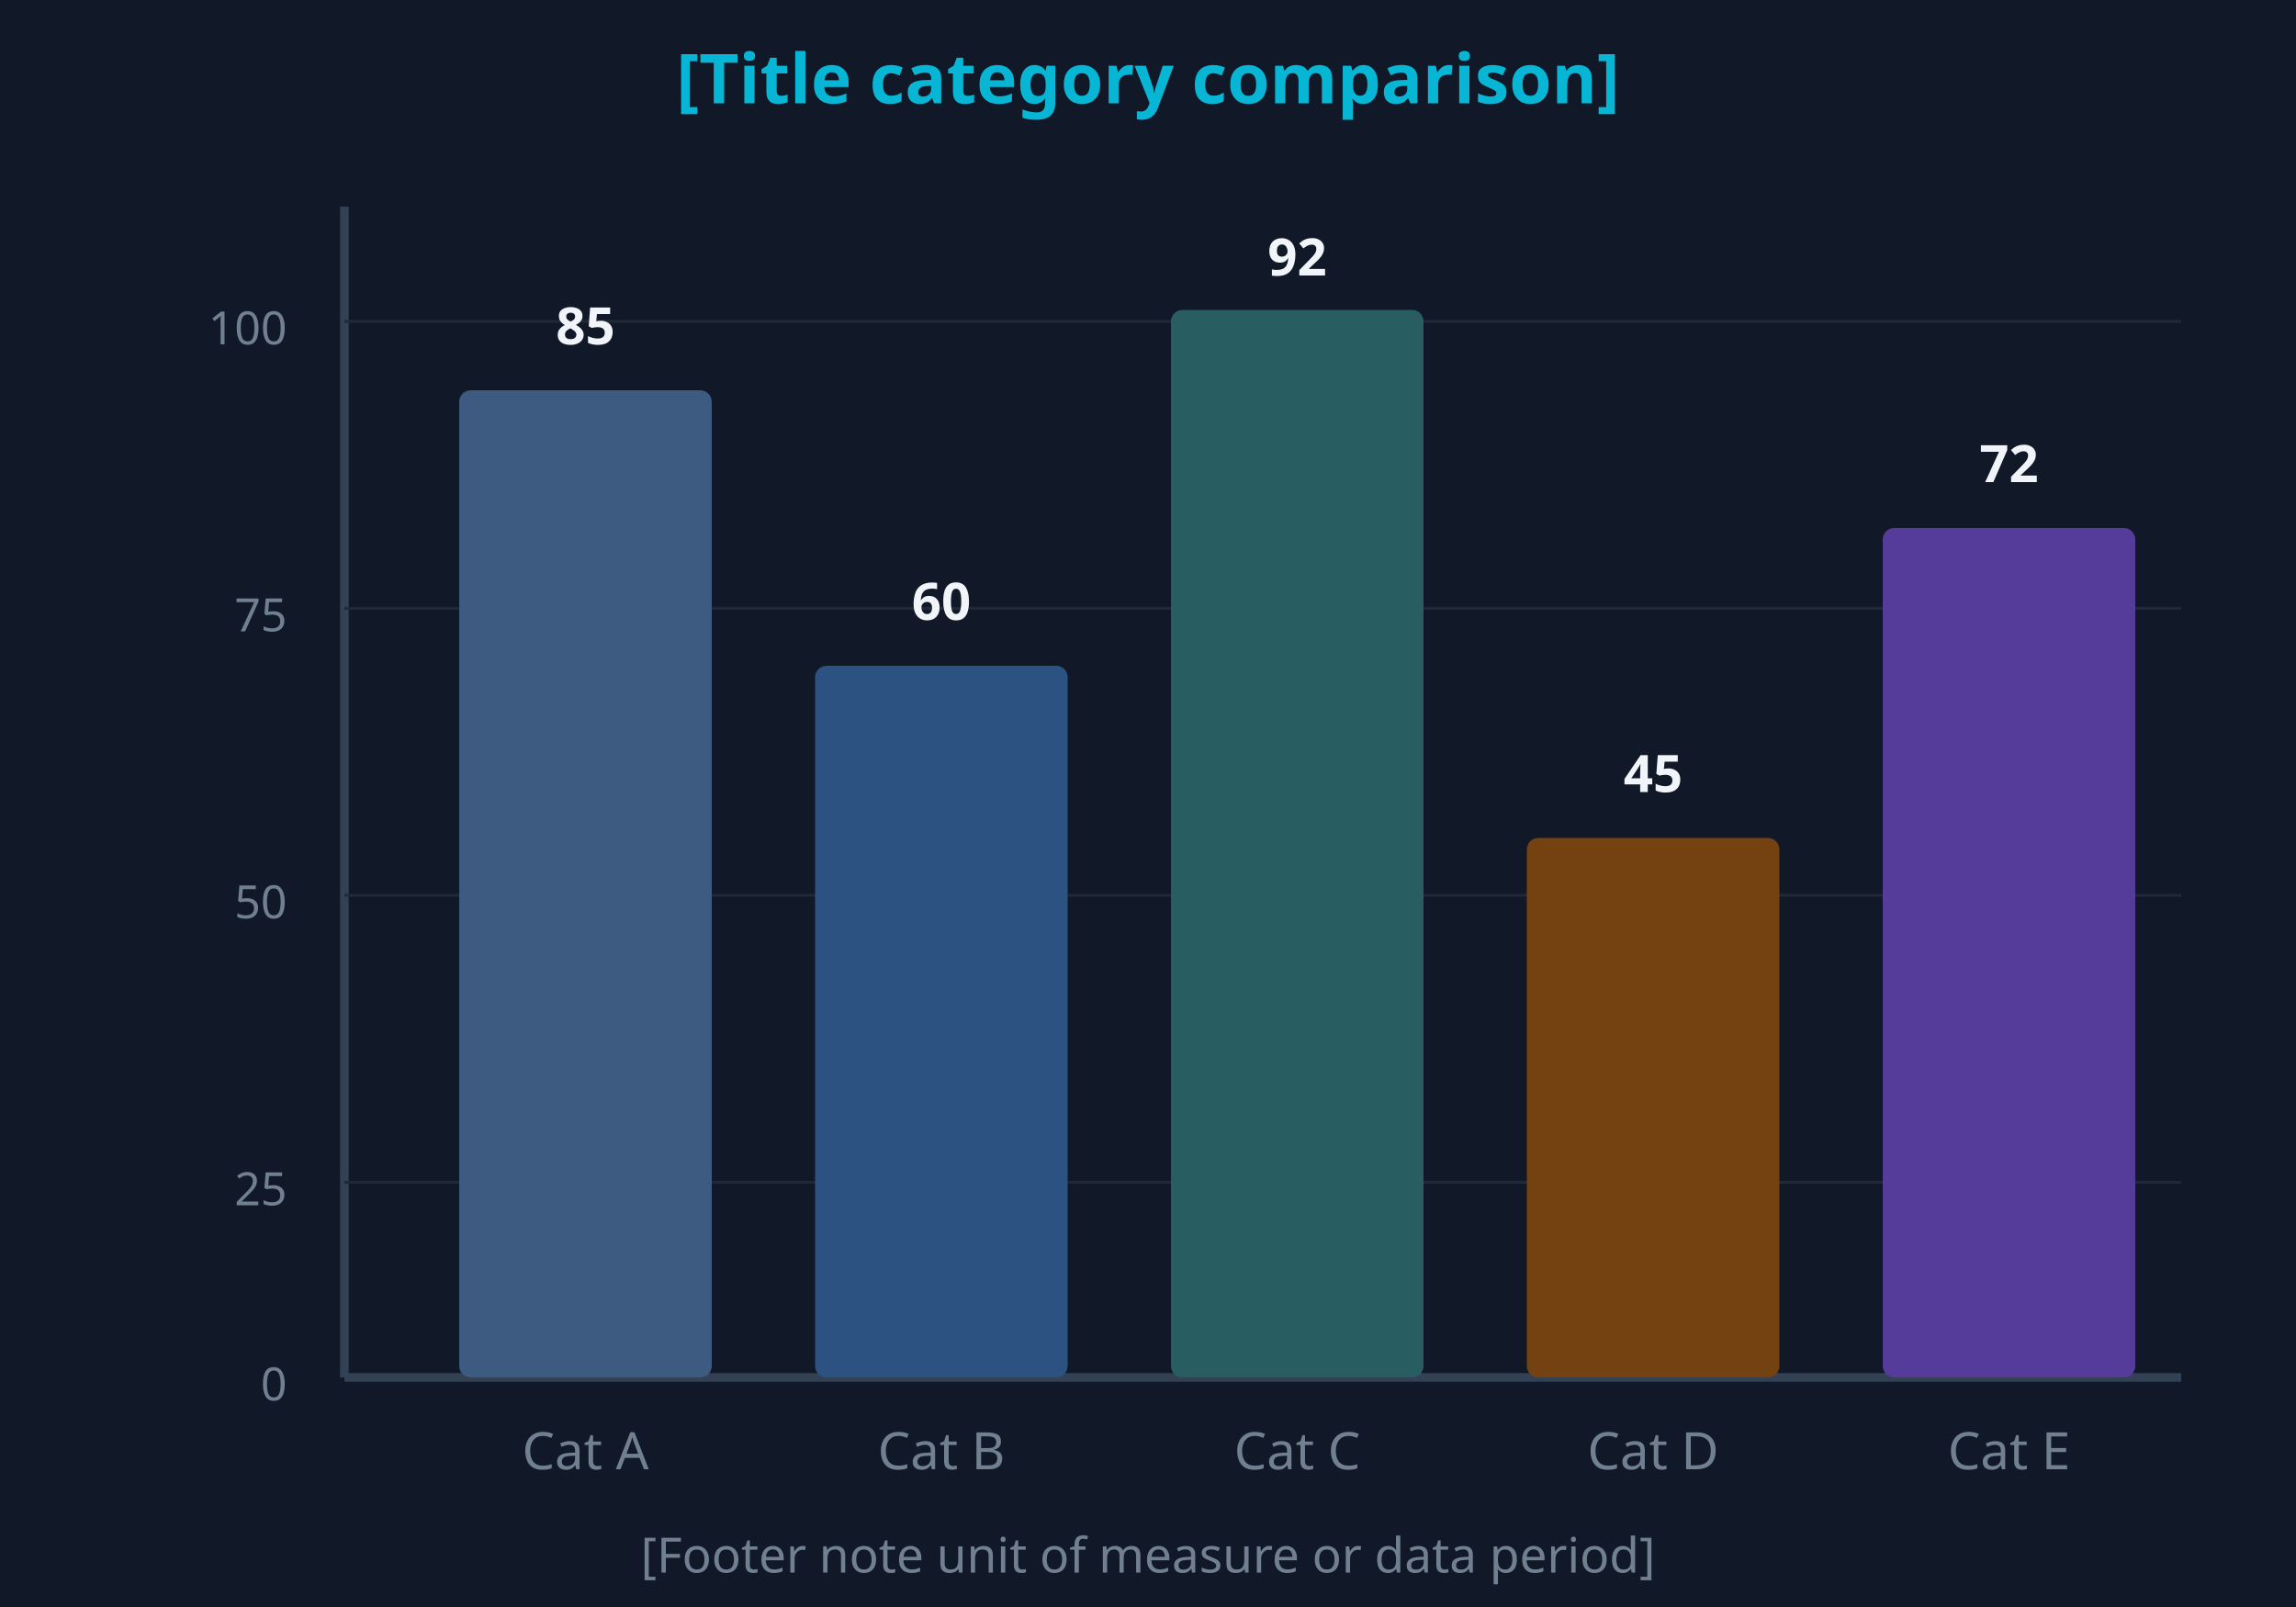
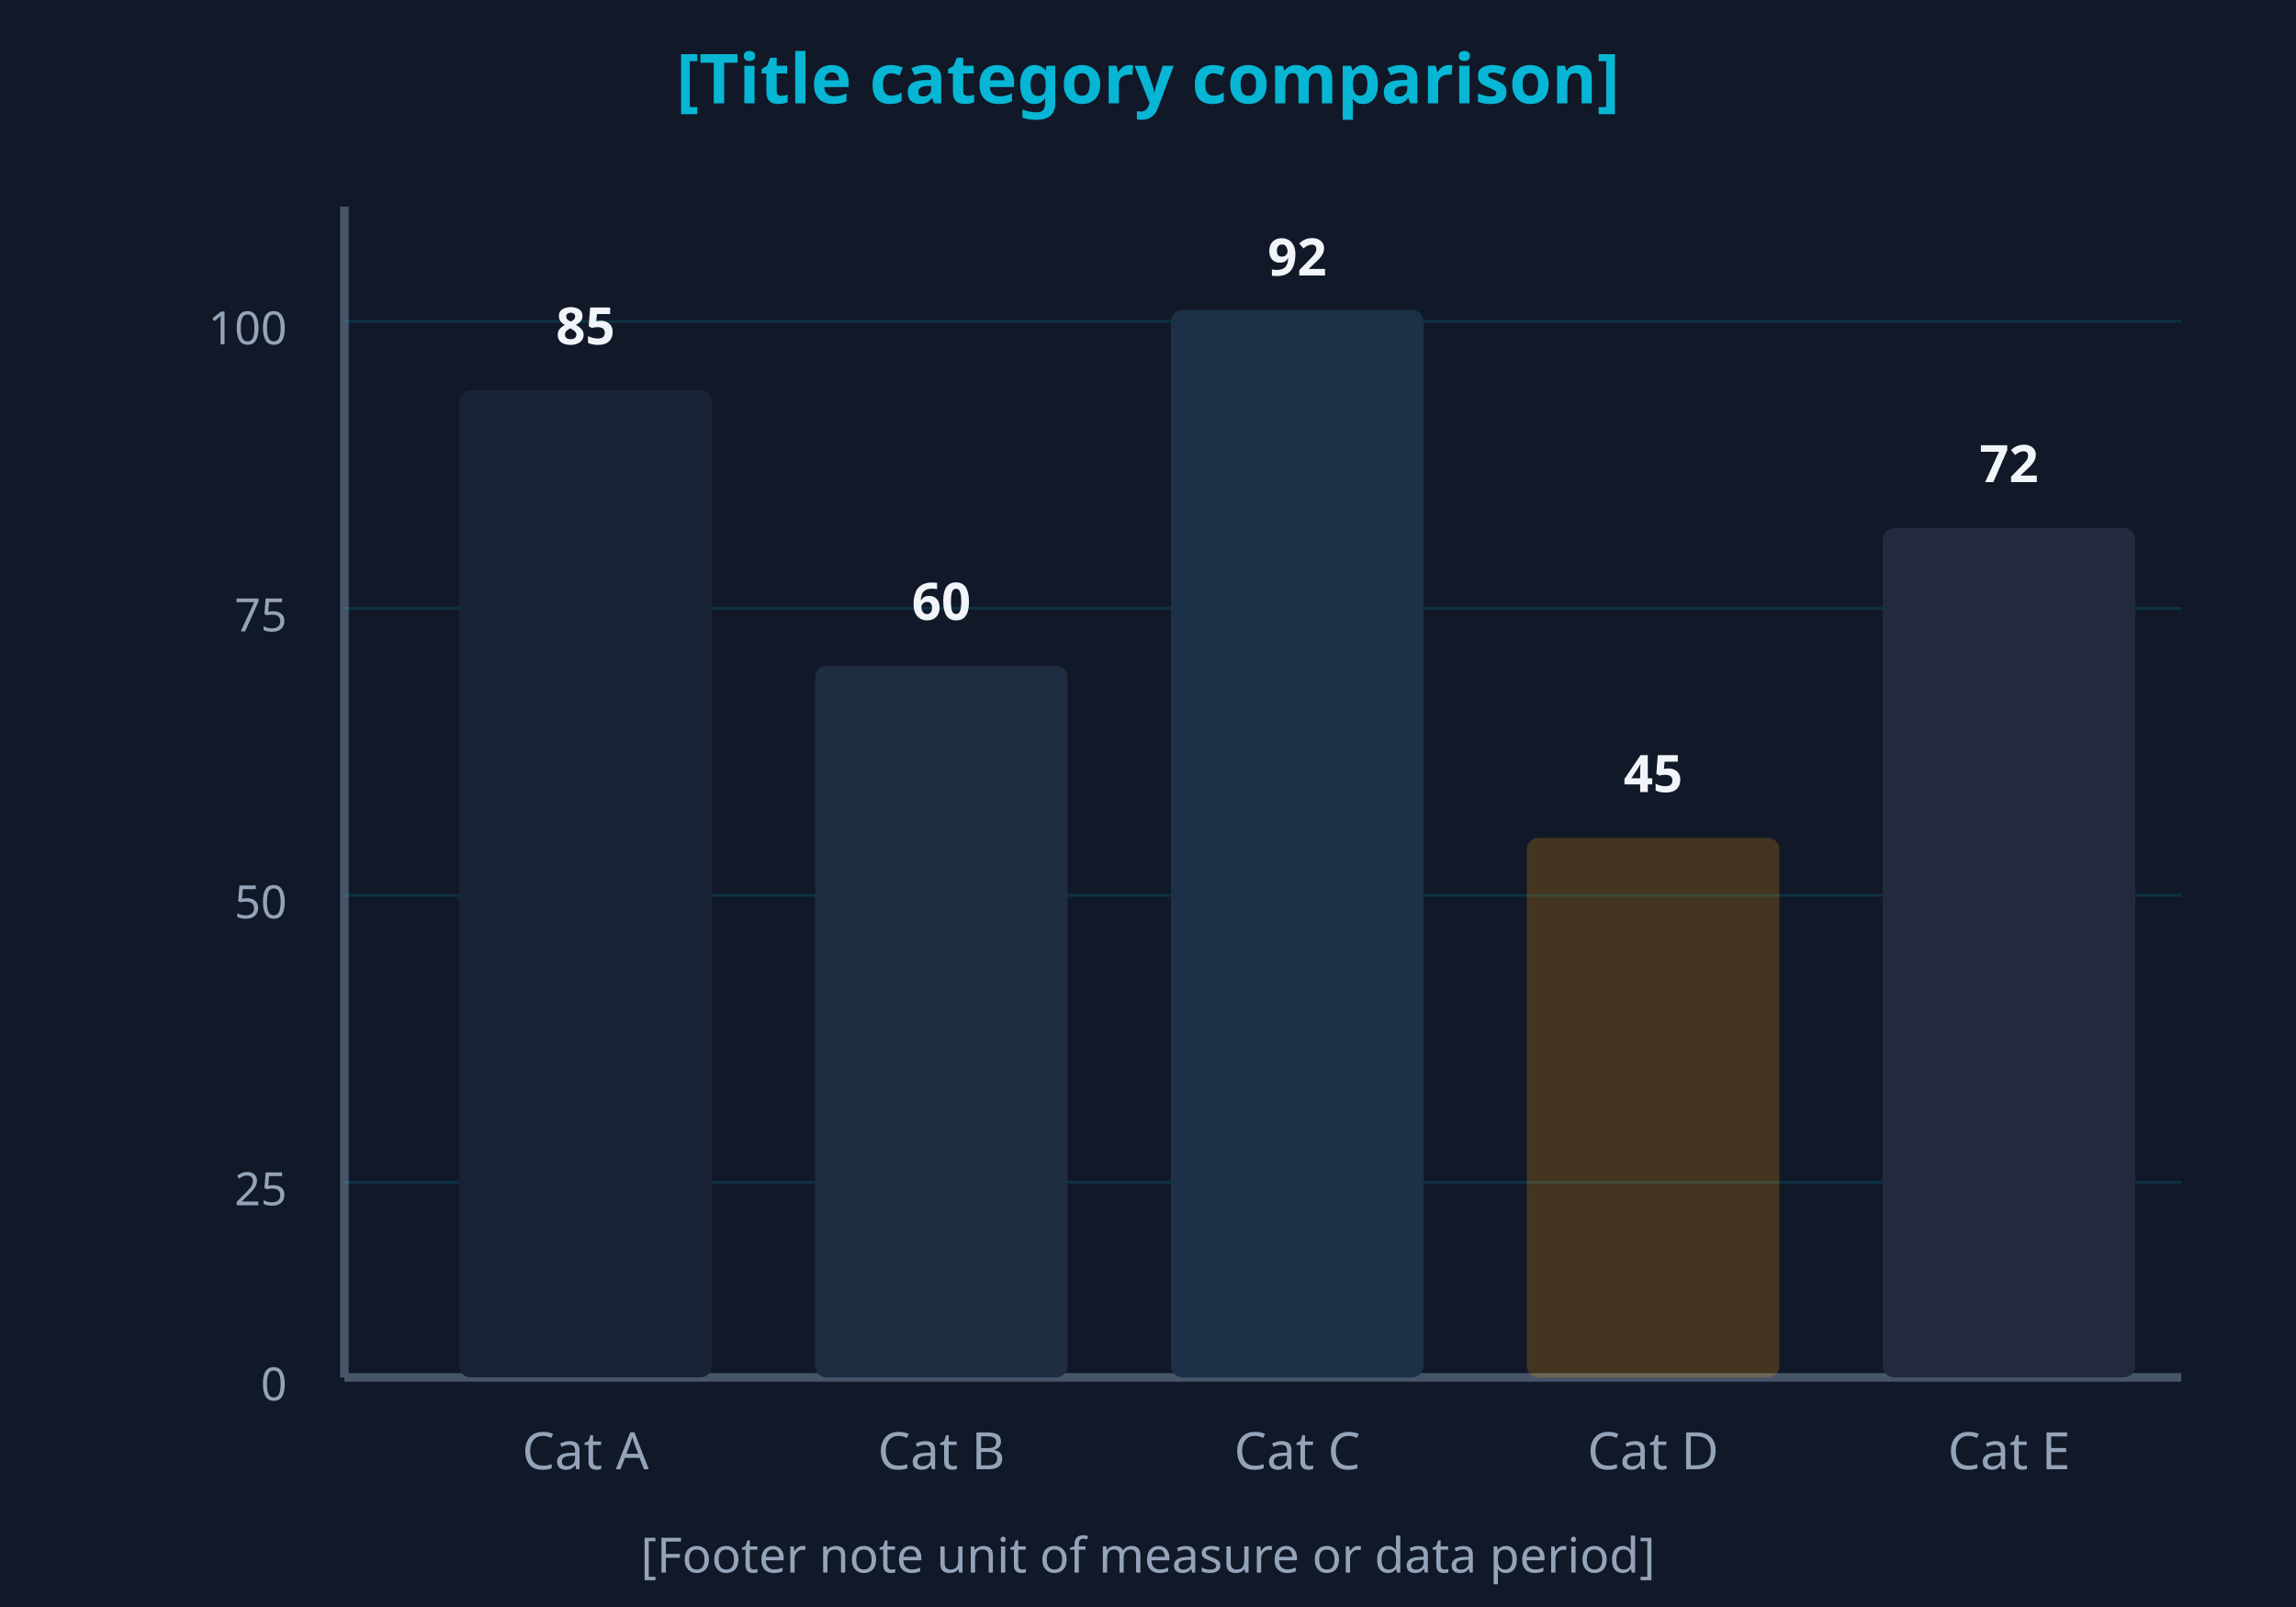
<svg xmlns="http://www.w3.org/2000/svg" viewBox="0 0 400 280" width="400" height="280" role="img" aria-labelledby="title desc">
  <rect width="100%" height="100%" fill="#111827" />
  <g font-family="system-ui, Segoe UI, sans-serif">
    <text x="200" y="18" text-anchor="middle" font-weight="700" font-size="12" fill="#06B6D4">[Title  category comparison]</text>
-     <line x1="60" y1="36" x2="60" y2="240" stroke="#334155" stroke-width="1.5" />
-     <text x="50" y="60" text-anchor="end" font-size="8" fill="#708090">100</text>
-     <text x="50" y="110" text-anchor="end" font-size="8" fill="#708090">75</text>
-     <text x="50" y="160" text-anchor="end" font-size="8" fill="#708090">50</text>
-     <text x="50" y="210" text-anchor="end" font-size="8" fill="#708090">25</text>
-     <text x="50" y="244" text-anchor="end" font-size="8" fill="#708090">0</text>
-     <g stroke="#1f2937" stroke-width="0.5">
+     <line x1="60" y1="36" x2="60" y2="240" stroke="#475569" stroke-width="1.5" />
+     <text x="50" y="60" text-anchor="end" font-size="8" fill="#94a3b8">100</text>
+     <text x="50" y="110" text-anchor="end" font-size="8" fill="#94a3b8">75</text>
+     <text x="50" y="160" text-anchor="end" font-size="8" fill="#94a3b8">50</text>
+     <text x="50" y="210" text-anchor="end" font-size="8" fill="#94a3b8">25</text>
+     <text x="50" y="244" text-anchor="end" font-size="8" fill="#94a3b8">0</text>
+     <g stroke="rgba(6,182,212,0.16)" stroke-width="0.5">
      <line x1="60" y1="56" x2="380" y2="56" />
      <line x1="60" y1="106" x2="380" y2="106" />
      <line x1="60" y1="156" x2="380" y2="156" />
      <line x1="60" y1="206" x2="380" y2="206" />
    </g>
-     <line x1="60" y1="240" x2="380" y2="240" stroke="#334155" stroke-width="1.5" />
+     <line x1="60" y1="240" x2="380" y2="240" stroke="#475569" stroke-width="1.5" />
    <g data-node="Cat A" pointer-events="all">
-       <rect x="80" y="68" width="44" height="172" rx="2" fill="#3d5a80" />
+       <rect x="80" y="68" width="44" height="172" rx="2" fill="#1a2235" />
      <text x="102" y="60" text-anchor="middle" font-size="9" fill="#F1F5F9" font-weight="600">85</text>
-       <text x="102" y="256" text-anchor="middle" font-size="9" fill="#708090">Cat A</text>
+       <text x="102" y="256" text-anchor="middle" font-size="9" fill="#94a3b8">Cat A</text>
    </g>
    <g data-node="Cat B" pointer-events="all">
-       <rect x="142" y="116" width="44" height="124" rx="2" fill="#2c5282" />
+       <rect x="142" y="116" width="44" height="124" rx="2" fill="#1e2d42" />
      <text x="164" y="108" text-anchor="middle" font-size="9" fill="#F1F5F9" font-weight="600">60</text>
-       <text x="164" y="256" text-anchor="middle" font-size="9" fill="#708090">Cat B</text>
+       <text x="164" y="256" text-anchor="middle" font-size="9" fill="#94a3b8">Cat B</text>
    </g>
    <g data-node="Cat C" pointer-events="all">
-       <rect x="204" y="54" width="44" height="186" rx="2" fill="#285e61" />
+       <rect x="204" y="54" width="44" height="186" rx="2" fill="#1c3148" />
      <text x="226" y="48" text-anchor="middle" font-size="9" fill="#F1F5F9" font-weight="600">92</text>
-       <text x="226" y="256" text-anchor="middle" font-size="9" fill="#708090">Cat C</text>
+       <text x="226" y="256" text-anchor="middle" font-size="9" fill="#94a3b8">Cat C</text>
    </g>
    <g data-node="Cat D" pointer-events="all">
-       <rect x="266" y="146" width="44" height="94" rx="2" fill="#744210" />
+       <rect x="266" y="146" width="44" height="94" rx="2" fill="rgba(245,158,11,0.22)" />
      <text x="288" y="138" text-anchor="middle" font-size="9" fill="#F1F5F9" font-weight="600">45</text>
-       <text x="288" y="256" text-anchor="middle" font-size="9" fill="#708090">Cat D</text>
+       <text x="288" y="256" text-anchor="middle" font-size="9" fill="#94a3b8">Cat D</text>
    </g>
    <g data-node="Cat E" pointer-events="all">
-       <rect x="328" y="92" width="44" height="148" rx="2" fill="#553c9a" />
+       <rect x="328" y="92" width="44" height="148" rx="2" fill="#232a3d" />
      <text x="350" y="84" text-anchor="middle" font-size="9" fill="#F1F5F9" font-weight="600">72</text>
-       <text x="350" y="256" text-anchor="middle" font-size="9" fill="#708090">Cat E</text>
+       <text x="350" y="256" text-anchor="middle" font-size="9" fill="#94a3b8">Cat E</text>
    </g>
  </g>
-   <text x="200" y="274" text-anchor="middle" font-family="system-ui, sans-serif" font-size="8.5" fill="#708090">[Footer note  unit of measure or data period]</text>
+   <text x="200" y="274" text-anchor="middle" font-family="system-ui, sans-serif" font-size="8.5" fill="#94a3b8">[Footer note  unit of measure or data period]</text>
</svg>
